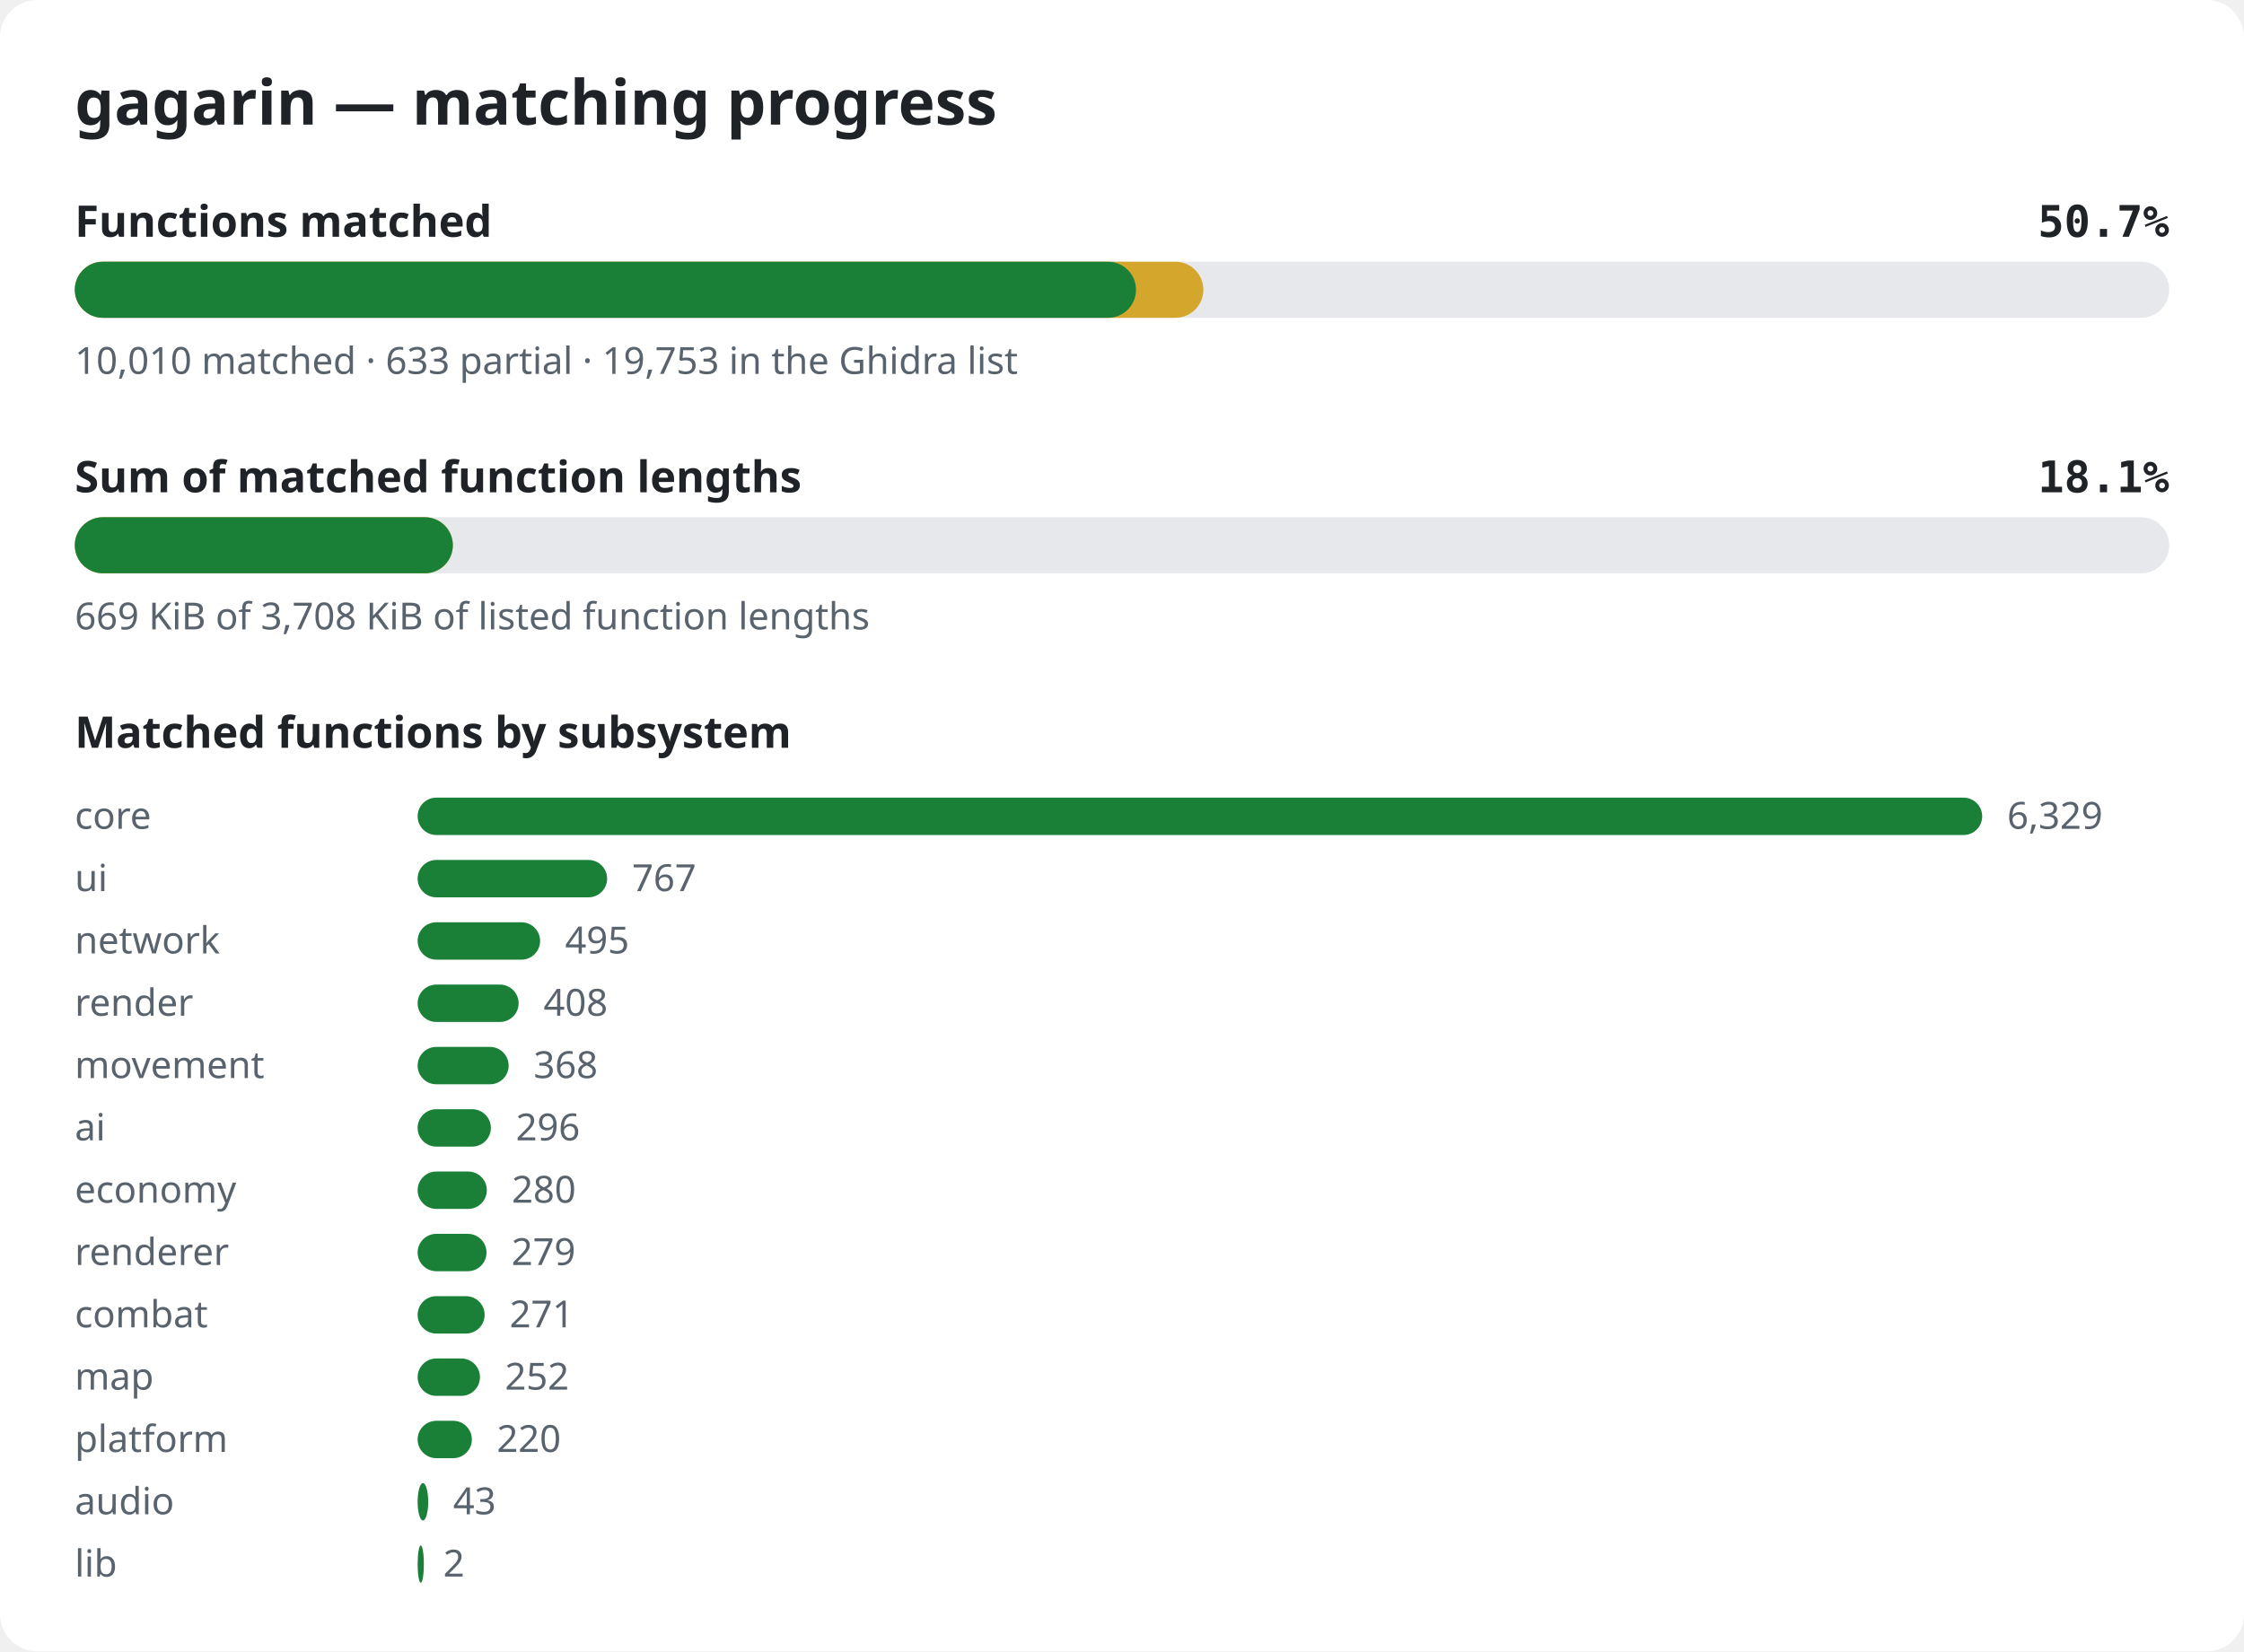
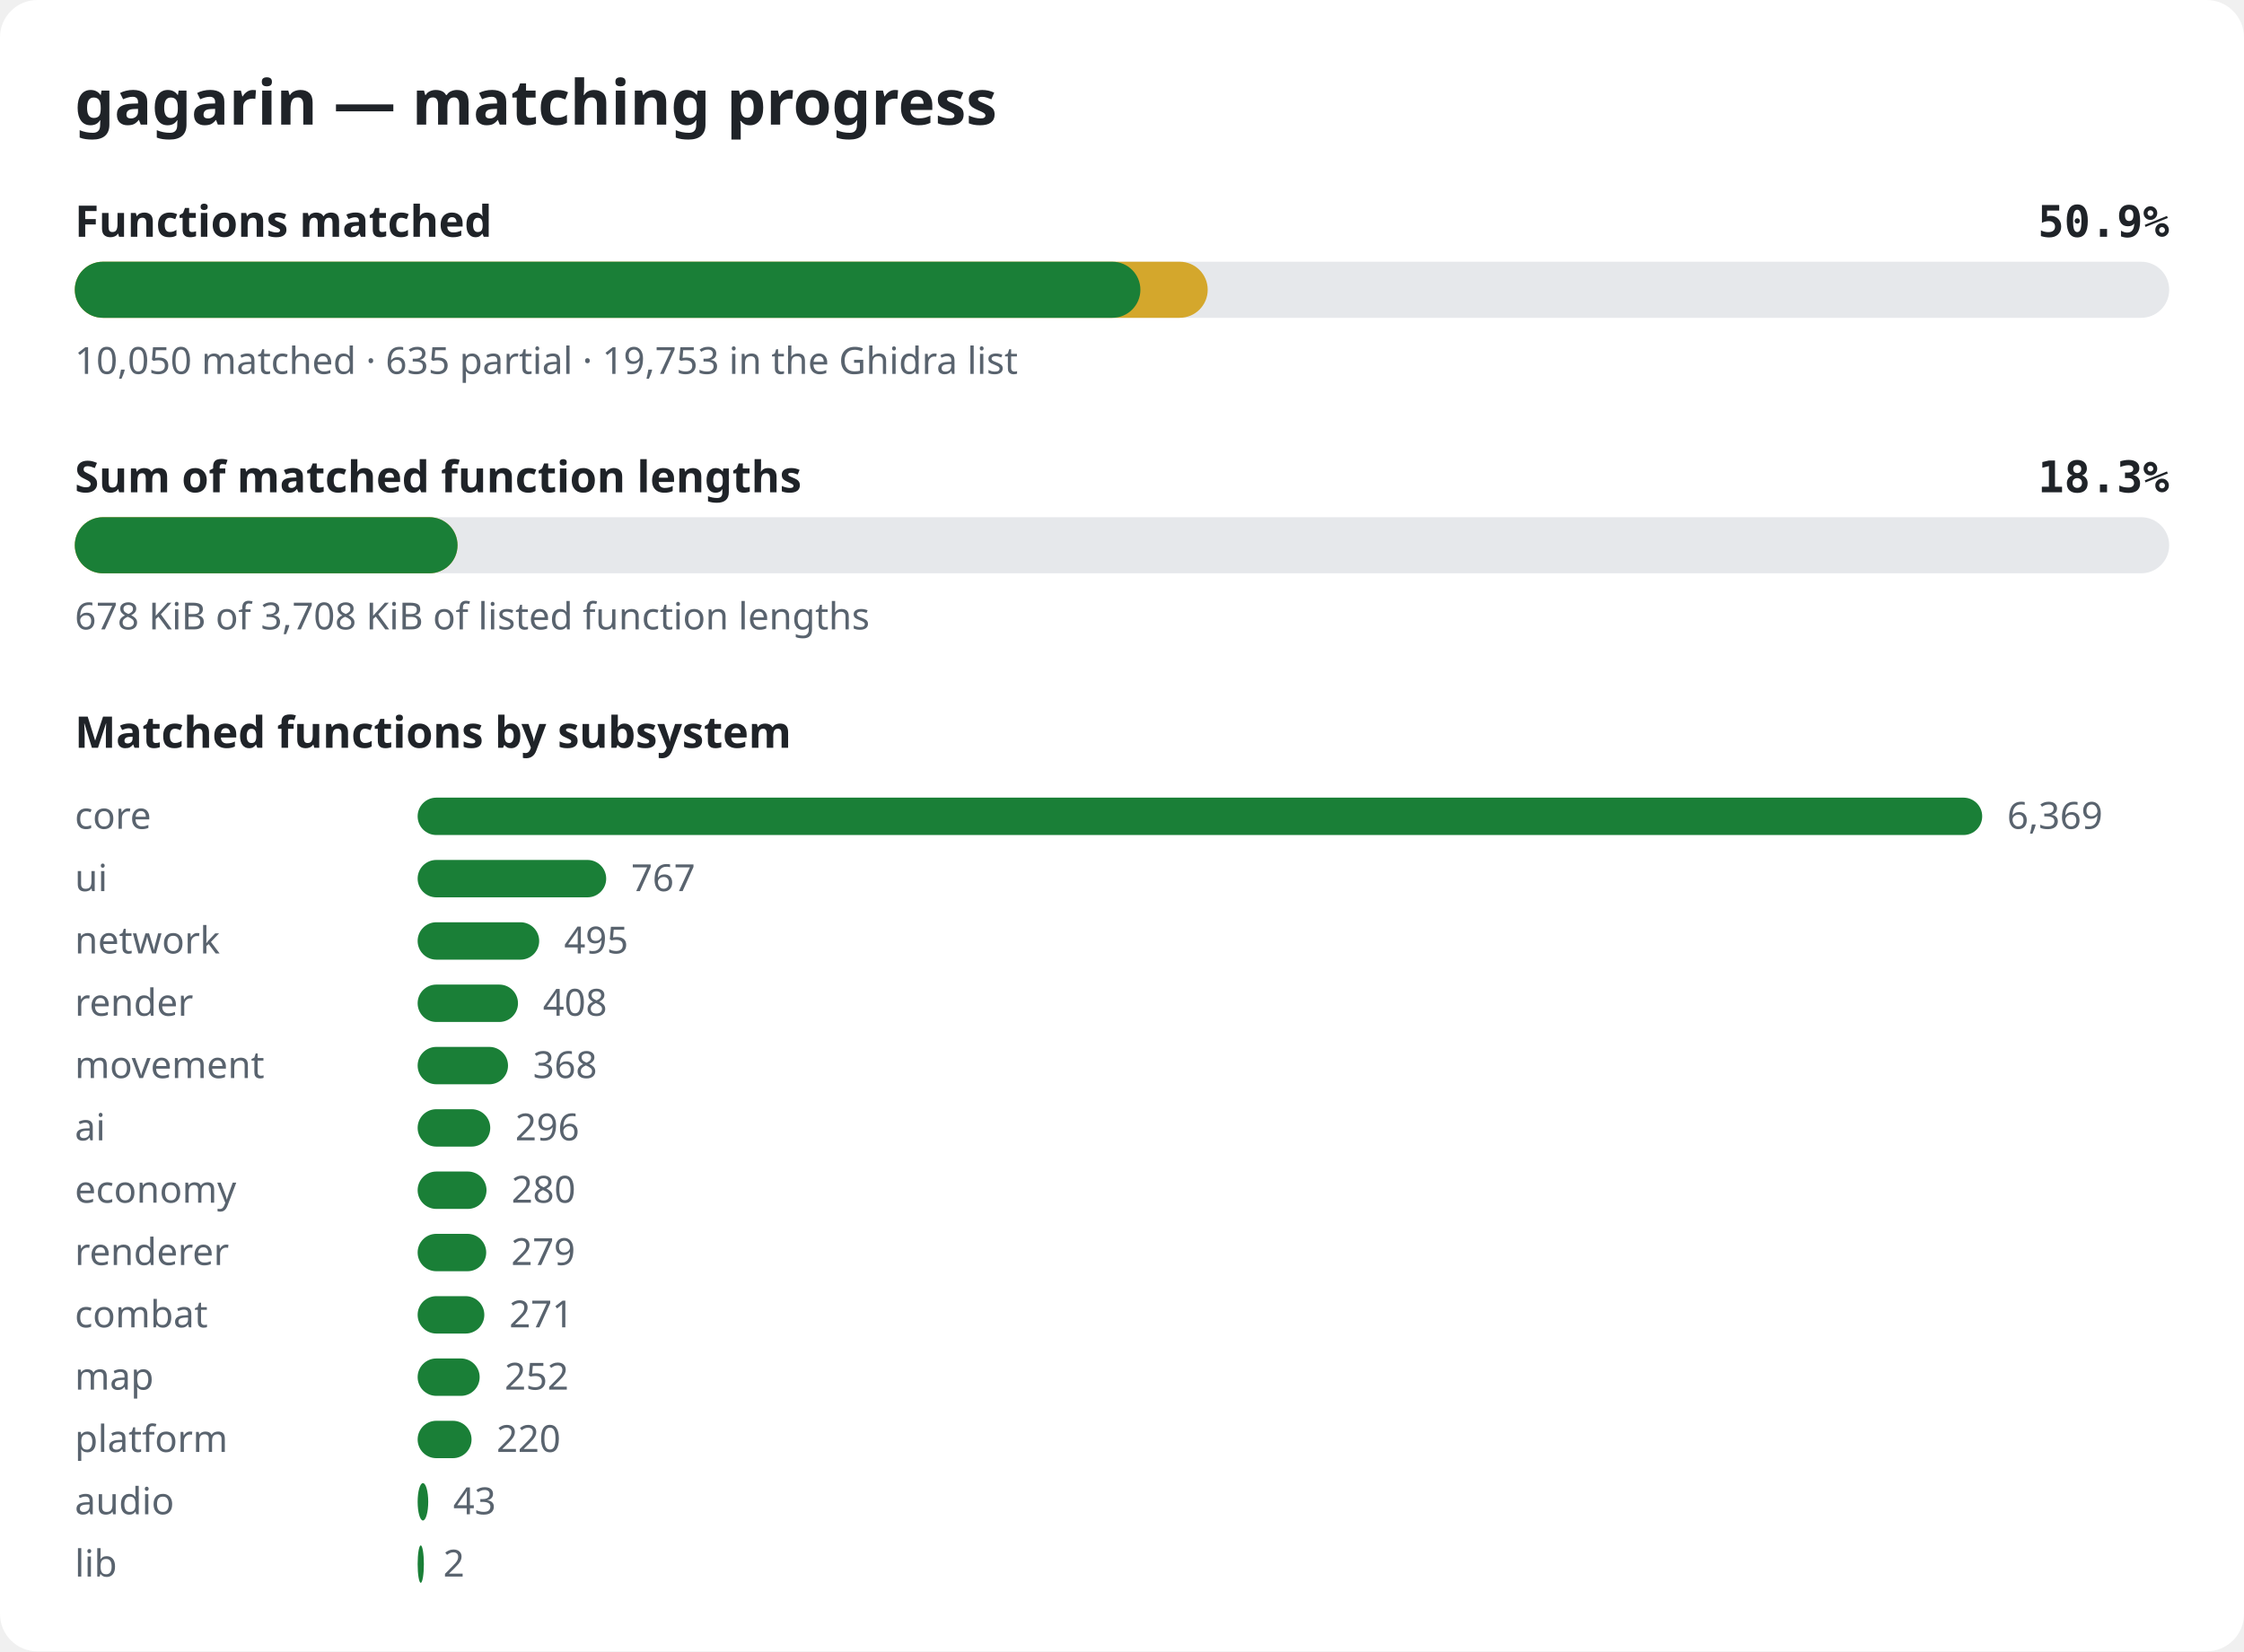
<svg xmlns="http://www.w3.org/2000/svg" width="720" height="530" viewBox="0 0 720 530" role="img" aria-label="gagarin matching progress">
  <style>.bg{fill:#ffffff}.title{font:600 20px sans-serif;fill:#1f2328}.label{font:600 14px sans-serif;fill:#1f2328}.pct{font:600 14px monospace;fill:#1f2328}.note{font:12px sans-serif;fill:#59636e}.track{fill:#e6e8eb}.done{fill:#1a7f37}.partial{fill:#d4a72c}@media (prefers-color-scheme: dark){.bg{fill:#0d1117}.title,.label,.pct{fill:#e6edf3}.note{fill:#9198a1}.track{fill:#262c36}.done{fill:#3fb950}.partial{fill:#d29922}}</style>
  <rect width="720" height="530" rx="12" class="bg" />
  <text x="24" y="40" class="title">gagarin — matching progress</text>
  <text x="24" y="76" class="label">Functions matched</text>
-   <text x="696" y="76" class="pct" text-anchor="end">50.7%</text>
+   <text x="696" y="76" class="pct" text-anchor="end">50.9%</text>
  <rect x="24" y="84" width="672" height="18" rx="9" class="track" />
-   <rect x="24" y="84" width="362.1" height="18" rx="9" class="partial" />
-   <rect x="24" y="84" width="340.5" height="18" rx="9" class="done" />
-   <text x="24" y="120" class="note">10,010 matched · 633 partial · 19,753 in the Ghidra list</text>
+   <rect x="24" y="84" width="363.5" height="18" rx="9" class="partial" />
+   <rect x="24" y="84" width="341.9" height="18" rx="9" class="done" />
+   <text x="24" y="120" class="note">10,050 matched · 635 partial · 19,753 in the Ghidra list</text>
  <text x="24" y="158" class="label">Sum of matched function lengths</text>
-   <text x="696" y="158" class="pct" text-anchor="end">18.1%</text>
+   <text x="696" y="158" class="pct" text-anchor="end">18.3%</text>
  <rect x="24" y="166" width="672" height="18" rx="9" class="track" />
-   <rect x="24" y="166" width="121.3" height="18" rx="9" class="partial" />
-   <rect x="24" y="166" width="121.3" height="18" rx="9" class="done" />
-   <text x="24" y="202" class="note">669 KiB of 3,708 KiB of listed function lengths</text>
+   <rect x="24" y="166" width="122.8" height="18" rx="9" class="partial" />
+   <rect x="24" y="166" width="122.8" height="18" rx="9" class="done" />
+   <text x="24" y="202" class="note">678 KiB of 3,708 KiB of listed function lengths</text>
  <text x="24" y="240" class="label">Matched functions by subsystem</text>
  <text x="24" y="266" class="note">core</text>
  <rect x="134" y="256" width="502.0" height="12" rx="6" class="done" />
-   <text x="644.0" y="266" class="note">6,329</text>
+   <text x="644.0" y="266" class="note">6,369</text>
  <text x="24" y="286" class="note">ui</text>
-   <rect x="134" y="276" width="60.8" height="12" rx="6" class="done" />
-   <text x="202.8" y="286" class="note">767</text>
+   <rect x="134" y="276" width="60.5" height="12" rx="6" class="done" />
+   <text x="202.5" y="286" class="note">767</text>
  <text x="24" y="306" class="note">network</text>
-   <rect x="134" y="296" width="39.3" height="12" rx="6" class="done" />
-   <text x="181.3" y="306" class="note">495</text>
+   <rect x="134" y="296" width="39.0" height="12" rx="6" class="done" />
+   <text x="181.0" y="306" class="note">495</text>
  <text x="24" y="326" class="note">render</text>
-   <rect x="134" y="316" width="32.4" height="12" rx="6" class="done" />
-   <text x="174.4" y="326" class="note">408</text>
+   <rect x="134" y="316" width="32.2" height="12" rx="6" class="done" />
+   <text x="174.2" y="326" class="note">408</text>
  <text x="24" y="346" class="note">movement</text>
-   <rect x="134" y="336" width="29.2" height="12" rx="6" class="done" />
-   <text x="171.2" y="346" class="note">368</text>
+   <rect x="134" y="336" width="29.0" height="12" rx="6" class="done" />
+   <text x="171.0" y="346" class="note">368</text>
  <text x="24" y="366" class="note">ai</text>
-   <rect x="134" y="356" width="23.5" height="12" rx="6" class="done" />
-   <text x="165.5" y="366" class="note">296</text>
+   <rect x="134" y="356" width="23.3" height="12" rx="6" class="done" />
+   <text x="165.3" y="366" class="note">296</text>
  <text x="24" y="386" class="note">economy</text>
-   <rect x="134" y="376" width="22.2" height="12" rx="6" class="done" />
-   <text x="164.2" y="386" class="note">280</text>
+   <rect x="134" y="376" width="22.1" height="12" rx="6" class="done" />
+   <text x="164.1" y="386" class="note">280</text>
  <text x="24" y="406" class="note">renderer</text>
-   <rect x="134" y="396" width="22.1" height="12" rx="6" class="done" />
-   <text x="164.1" y="406" class="note">279</text>
+   <rect x="134" y="396" width="22.0" height="12" rx="6" class="done" />
+   <text x="164.0" y="406" class="note">279</text>
  <text x="24" y="426" class="note">combat</text>
-   <rect x="134" y="416" width="21.5" height="12" rx="6" class="done" />
-   <text x="163.5" y="426" class="note">271</text>
+   <rect x="134" y="416" width="21.4" height="12" rx="6" class="done" />
+   <text x="163.4" y="426" class="note">271</text>
  <text x="24" y="446" class="note">map</text>
-   <rect x="134" y="436" width="20.0" height="12" rx="6" class="done" />
-   <text x="162.0" y="446" class="note">252</text>
+   <rect x="134" y="436" width="19.9" height="12" rx="6" class="done" />
+   <text x="161.9" y="446" class="note">252</text>
  <text x="24" y="466" class="note">platform</text>
-   <rect x="134" y="456" width="17.4" height="12" rx="6" class="done" />
-   <text x="159.4" y="466" class="note">220</text>
+   <rect x="134" y="456" width="17.3" height="12" rx="6" class="done" />
+   <text x="159.3" y="466" class="note">220</text>
  <text x="24" y="486" class="note">audio</text>
  <rect x="134" y="476" width="3.4" height="12" rx="6" class="done" />
  <text x="145.4" y="486" class="note">43</text>
  <text x="24" y="506" class="note">lib</text>
  <rect x="134" y="496" width="2.0" height="12" rx="6" class="done" />
  <text x="142.2" y="506" class="note">2</text>
</svg>
